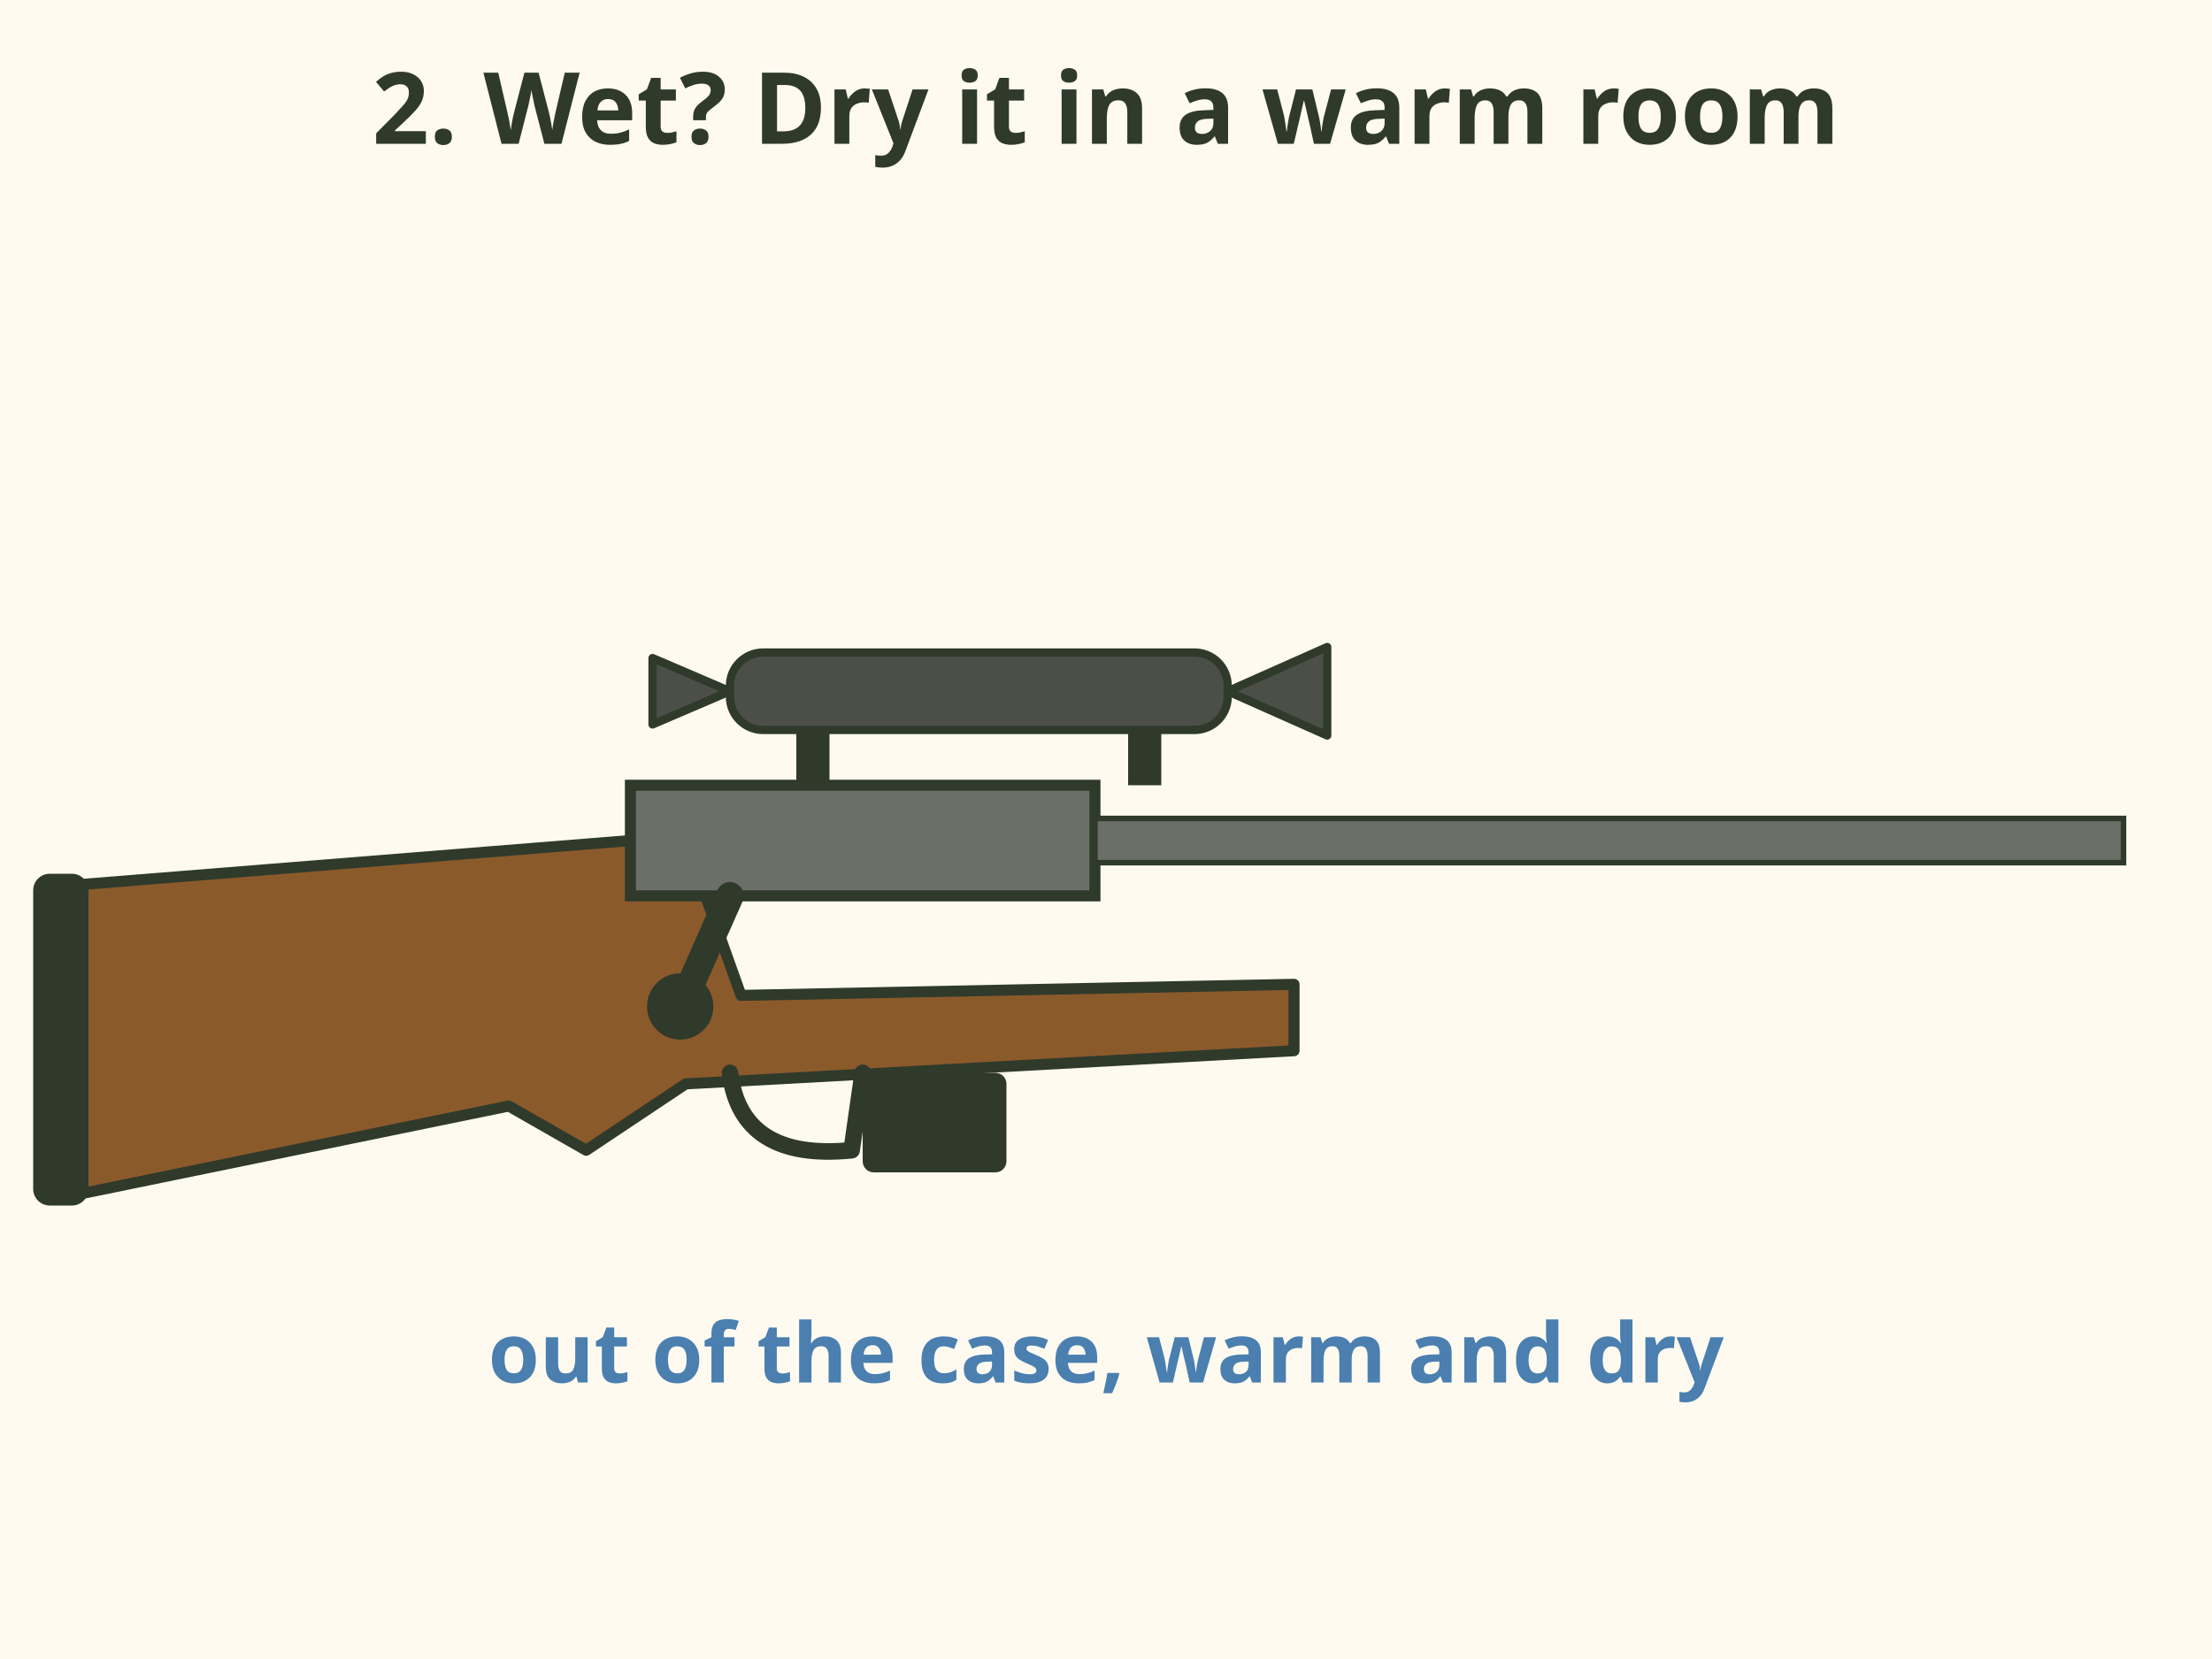
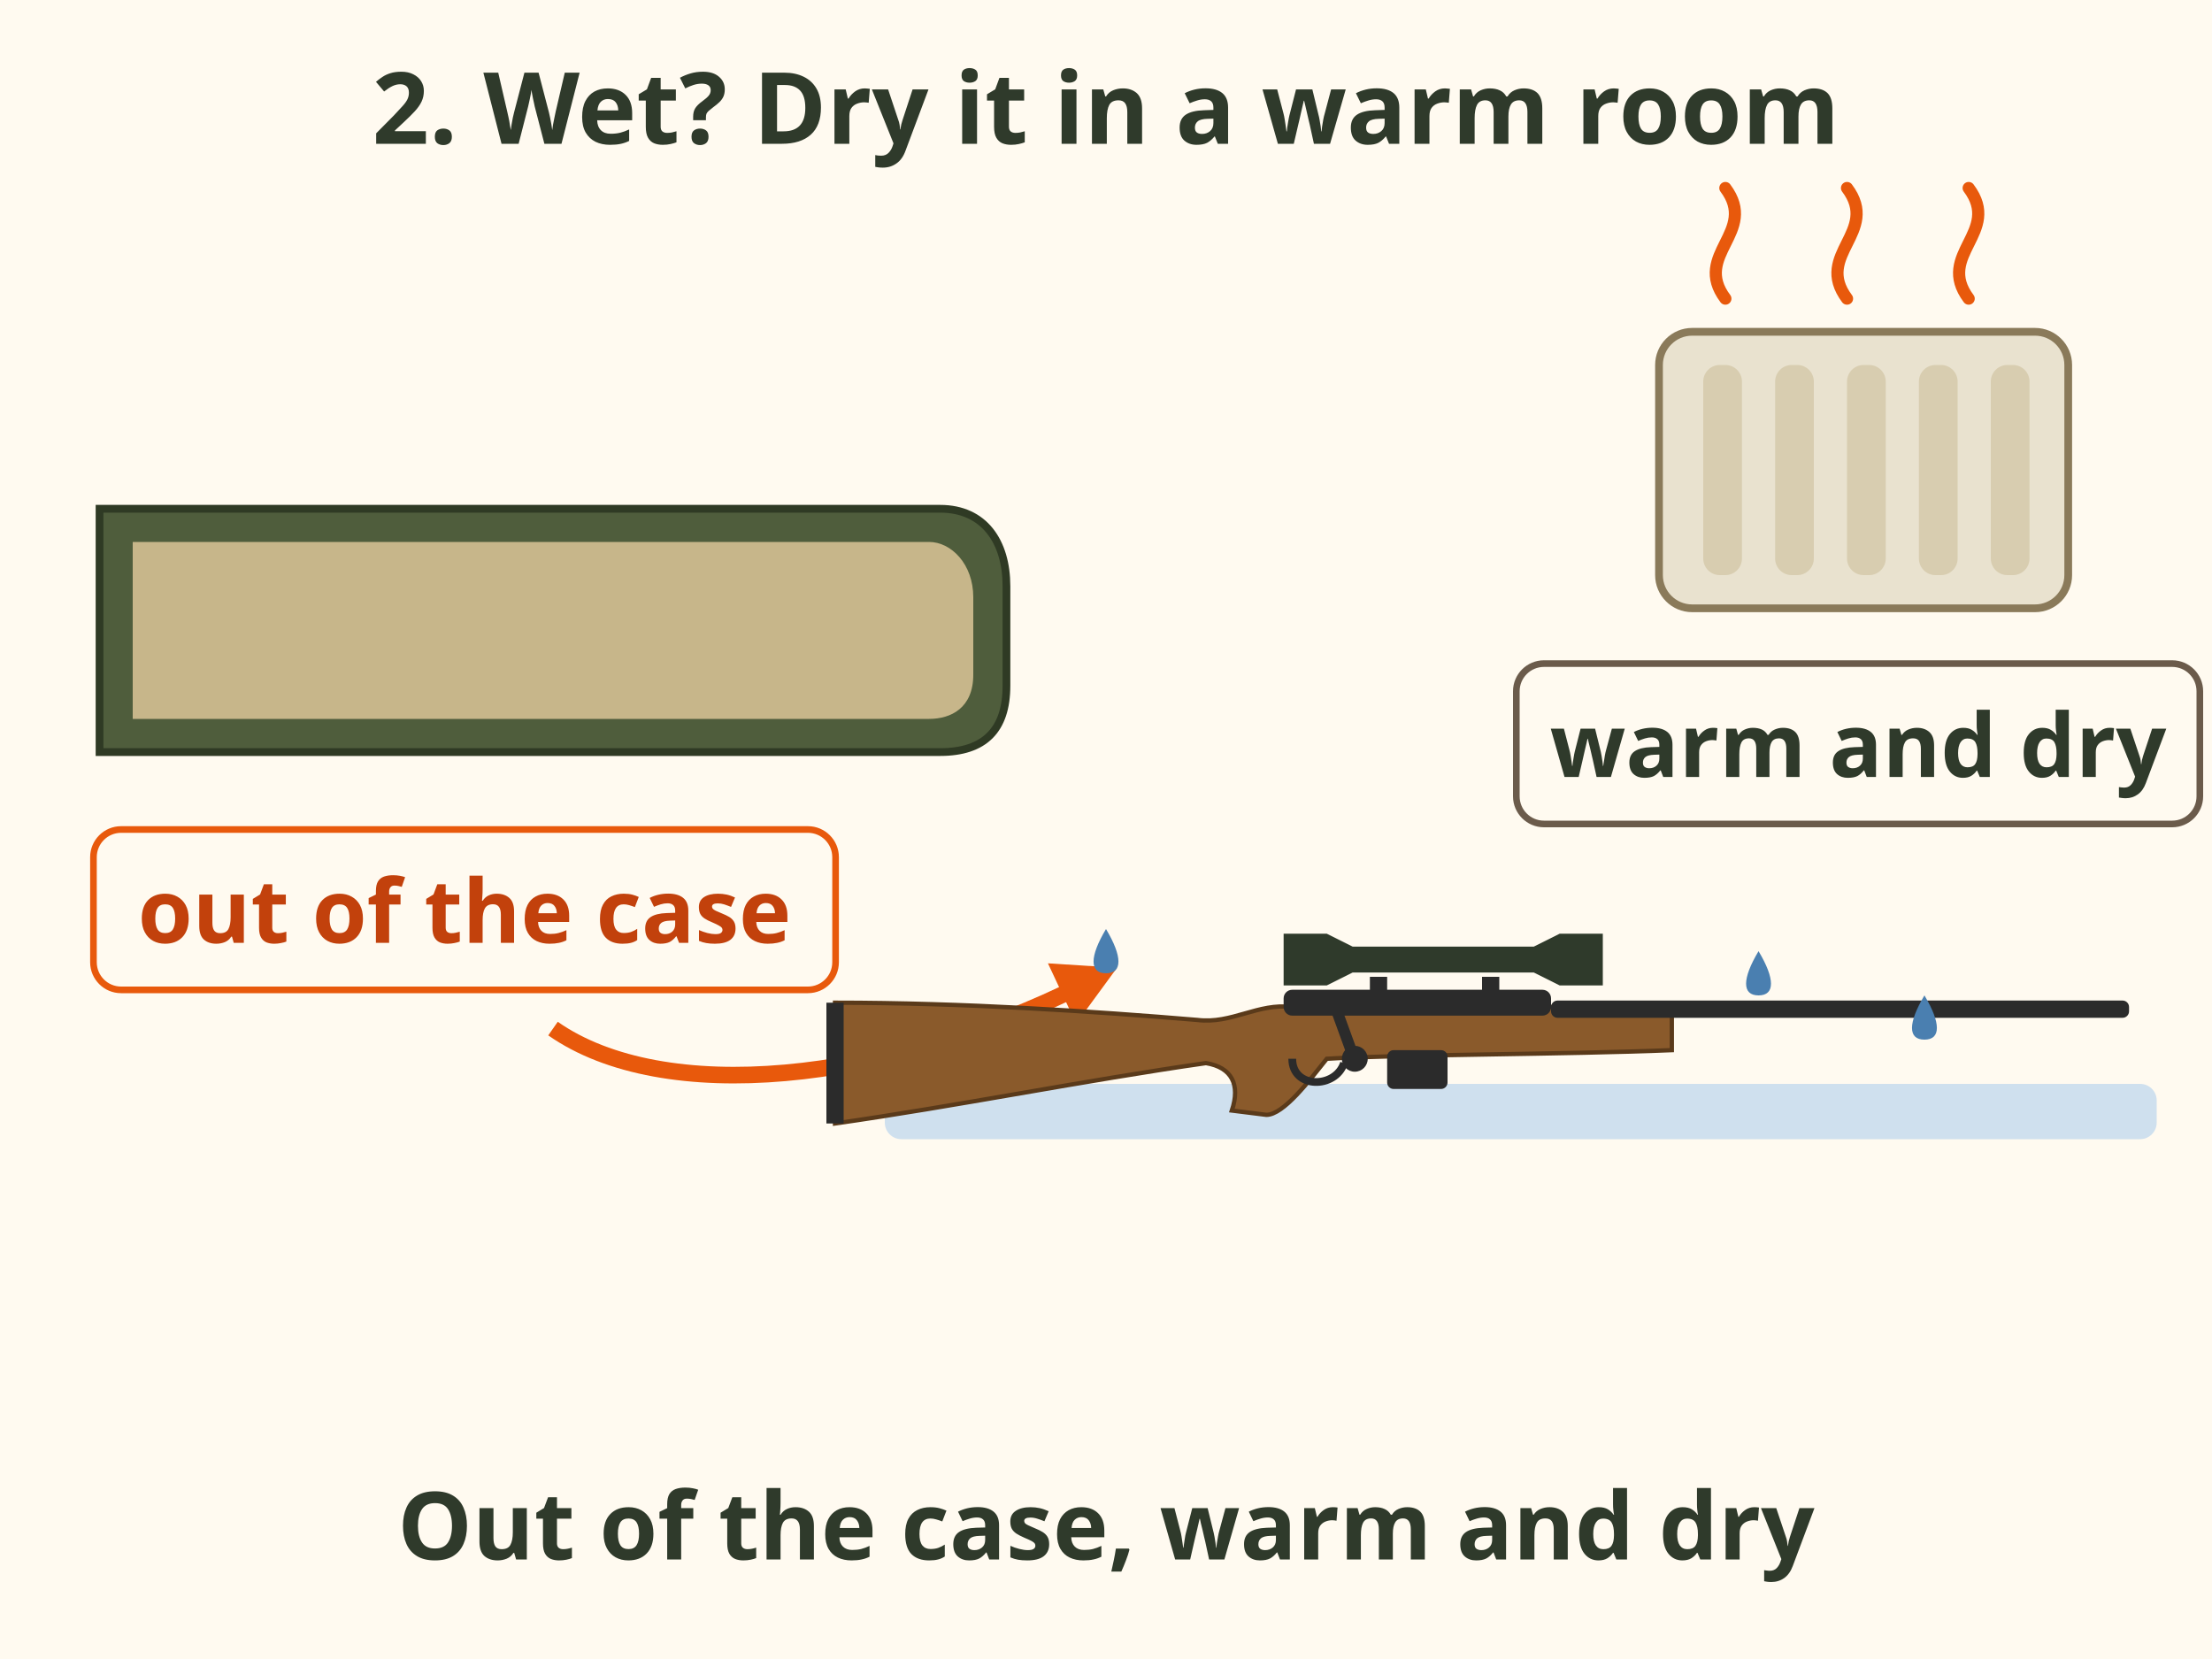
- <svg xmlns="http://www.w3.org/2000/svg" viewBox="0 0 400 300" font-family="sans-serif" role="img" aria-label="If it got wet, dry it in a warm, dry place out of any case.">
-   <rect x="0" y="0" width="400" height="300" fill="#fffaf0" />
+ <svg xmlns="http://www.w3.org/2000/svg" viewBox="0 0 400 300" font-family="sans-serif" role="img" aria-label="Step 2 of cleaning the rifle: if it got wet, take it out of any case and dry it in a warm, dry place, such as a warm room.">
+   <rect width="400" height="300" fill="#fffaf0" />
  <text x="200" y="26" font-size="18" font-weight="bold" fill="#2f3a2b" text-anchor="middle">2. Wet? Dry it in a warm room</text>
-   <g transform="translate(14 140) scale(1.0)">
-     <path d="M0 20 L100 12 L110 12 L120 40 L220 38 L220 50 L110 56 L92 68 L78 60 L0 76 Z" fill="#8b5a2b" stroke="#2f3a2b" stroke-width="2" stroke-linecap="round" stroke-linejoin="round" />
-     <rect x="-8" y="18" width="10" height="60" rx="3" fill="#2f3a2b" stroke="none" stroke-width="2" />
-     <rect x="100" y="2" width="84" height="20" rx="0" fill="#6b6f68" stroke="#2f3a2b" stroke-width="2" />
-     <rect x="184" y="8" width="186" height="8" rx="0" fill="#6b6f68" stroke="#2f3a2b" stroke-width="1" />
-     <path d="M118 22 l-8 18" fill="none" stroke="#2f3a2b" stroke-width="5" stroke-linecap="round" stroke-linejoin="round" />
-     <circle cx="109" cy="42" r="6" fill="#2f3a2b" stroke="none" stroke-width="2" />
-     <path d="M118 54 q 2 16 22 14 l2 -14" fill="none" stroke="#2f3a2b" stroke-width="3" stroke-linecap="round" stroke-linejoin="round" />
-     <rect x="142" y="54" width="26" height="18" rx="2" fill="#2f3a2b" stroke="none" stroke-width="2" />
-     <rect x="118" y="-22" width="90" height="14" rx="6" fill="#4b4f48" stroke="#2f3a2b" stroke-width="1.5" />
-     <path d="M118 -15 l-14 -6 l0 12 Z" fill="#4b4f48" stroke="#2f3a2b" stroke-width="1.5" stroke-linecap="round" stroke-linejoin="round" />
-     <path d="M208 -15 l18 -8 l0 16 Z" fill="#4b4f48" stroke="#2f3a2b" stroke-width="1.5" stroke-linecap="round" stroke-linejoin="round" />
-     <rect x="130" y="-8" width="6" height="10" rx="0" fill="#2f3a2b" stroke="none" stroke-width="2" />
-     <rect x="190" y="-8" width="6" height="10" rx="0" fill="#2f3a2b" stroke="none" stroke-width="2" />
+   <path d="M18 92 H170 C178 92 182 98 182 106 V124 C182 132 178 136 170 136 H18z" fill="#4f5d3c" stroke="#2f3a24" stroke-width="1.4" />
+   <path d="M24 98 H168 C172 98 176 102 176 108 V122 C176 128 172 130 168 130 H24z" fill="#c7b68a" />
+   <path d="M100 186 C120 200 160 196 196 178" stroke="#e8590c" stroke-width="3" fill="none" />
+   <path d="M202.0 175.0 L189.5 174.2 L194.6 185.1z" fill="#e8590c" />
+   <rect x="16.9" y="150.0" width="134.2" height="29.0" rx="5" fill="#fffaf0" stroke="#e8590c" stroke-width="1.2" />
+   <text x="84" y="170.5" font-size="16" font-weight="bold" fill="#c2410c" text-anchor="middle">out of the case</text>
+   <rect x="160" y="196" width="230" height="10" rx="3" fill="#cfe0ee" />
+   <g transform="translate(268 186) rotate(0) scale(0.78)">
+     <path d="M-150 -6 C-120 -6 -90 -4 -66 -2 C-58 -1 -52 -6 -44 -5 H44 V5 C20 6 -20 6 -36 7 C-40 12 -46 20 -50 20 L-58 19 C-56 13 -58 9 -64 8 C-92 12 -122 18 -150 22z" fill="#8a5a2b" stroke="#5a3a1a" stroke-width="1" />
+     <path d="M-150 -6 V22" stroke="#2b2b2b" stroke-width="4" />
+     <rect x="-46" y="-9" width="62" height="6" rx="2" fill="#2b2b2b" />
+     <rect x="16" y="-6.5" width="134" height="4" rx="1.5" fill="#2b2b2b" />
+     <path d="M-46 -22 h10 l6 3 h42 l6 -3 h10 v12 h-10 l-6 -3 h-42 l-6 3 h-10z" fill="#2f3a2b" />
+     <rect x="-26" y="-12" width="4" height="4" fill="#2b2b2b" />
+     <rect x="0" y="-12" width="4" height="4" fill="#2b2b2b" />
+     <path d="M-34 -5 L-30 6" stroke="#2b2b2b" stroke-width="2.6" stroke-linecap="round" />
+     <circle cx="-29.5" cy="7" r="3" fill="#2b2b2b" />
+     <rect x="-22" y="5" width="14" height="9" rx="1.5" fill="#2b2b2b" />
+     <path d="M-44 7 C-44 14 -34 14 -32 8" stroke="#2b2b2b" stroke-width="1.8" fill="none" />
  </g>
-   <text x="200" y="250" font-size="15" font-weight="bold" fill="#4a7fb0" text-anchor="middle">out of the case, warm and dry</text>
+   <path d="M200 168 c-3 5 -3 8 0 8 c3 0 3 -3 0 -8z" fill="#4a7fb0" />
+   <path d="M318 172 c-3 5 -3 8 0 8 c3 0 3 -3 0 -8z" fill="#4a7fb0" />
+   <path d="M348 180 c-3 5 -3 8 0 8 c3 0 3 -3 0 -8z" fill="#4a7fb0" />
+   <rect x="300" y="60" width="74" height="50" rx="6" fill="#e9e2cf" stroke="#8a7a5a" stroke-width="1.4" />
+   <rect x="308" y="66" width="7" height="38" rx="3" fill="#d8cdb0" />
+   <rect x="321" y="66" width="7" height="38" rx="3" fill="#d8cdb0" />
+   <rect x="334" y="66" width="7" height="38" rx="3" fill="#d8cdb0" />
+   <rect x="347" y="66" width="7" height="38" rx="3" fill="#d8cdb0" />
+   <rect x="360" y="66" width="7" height="38" rx="3" fill="#d8cdb0" />
+   <path d="M312 54 c-6 -8 6 -12 0 -20" stroke="#e8590c" stroke-width="2.2" fill="none" stroke-linecap="round" />
+   <path d="M334 54 c-6 -8 6 -12 0 -20" stroke="#e8590c" stroke-width="2.2" fill="none" stroke-linecap="round" />
+   <path d="M356 54 c-6 -8 6 -12 0 -20" stroke="#e8590c" stroke-width="2.2" fill="none" stroke-linecap="round" />
+   <rect x="274.2" y="120.0" width="123.6" height="29.0" rx="5" fill="#fffaf0" stroke="#6b5b4b" stroke-width="1.2" />
+   <text x="336" y="140.5" font-size="16" font-weight="bold" fill="#2f3a2b" text-anchor="middle">warm and dry</text>
+   <text x="200" y="282" font-size="17" font-weight="bold" fill="#2f3a2b" text-anchor="middle">Out of the case, warm and dry</text>
</svg>
